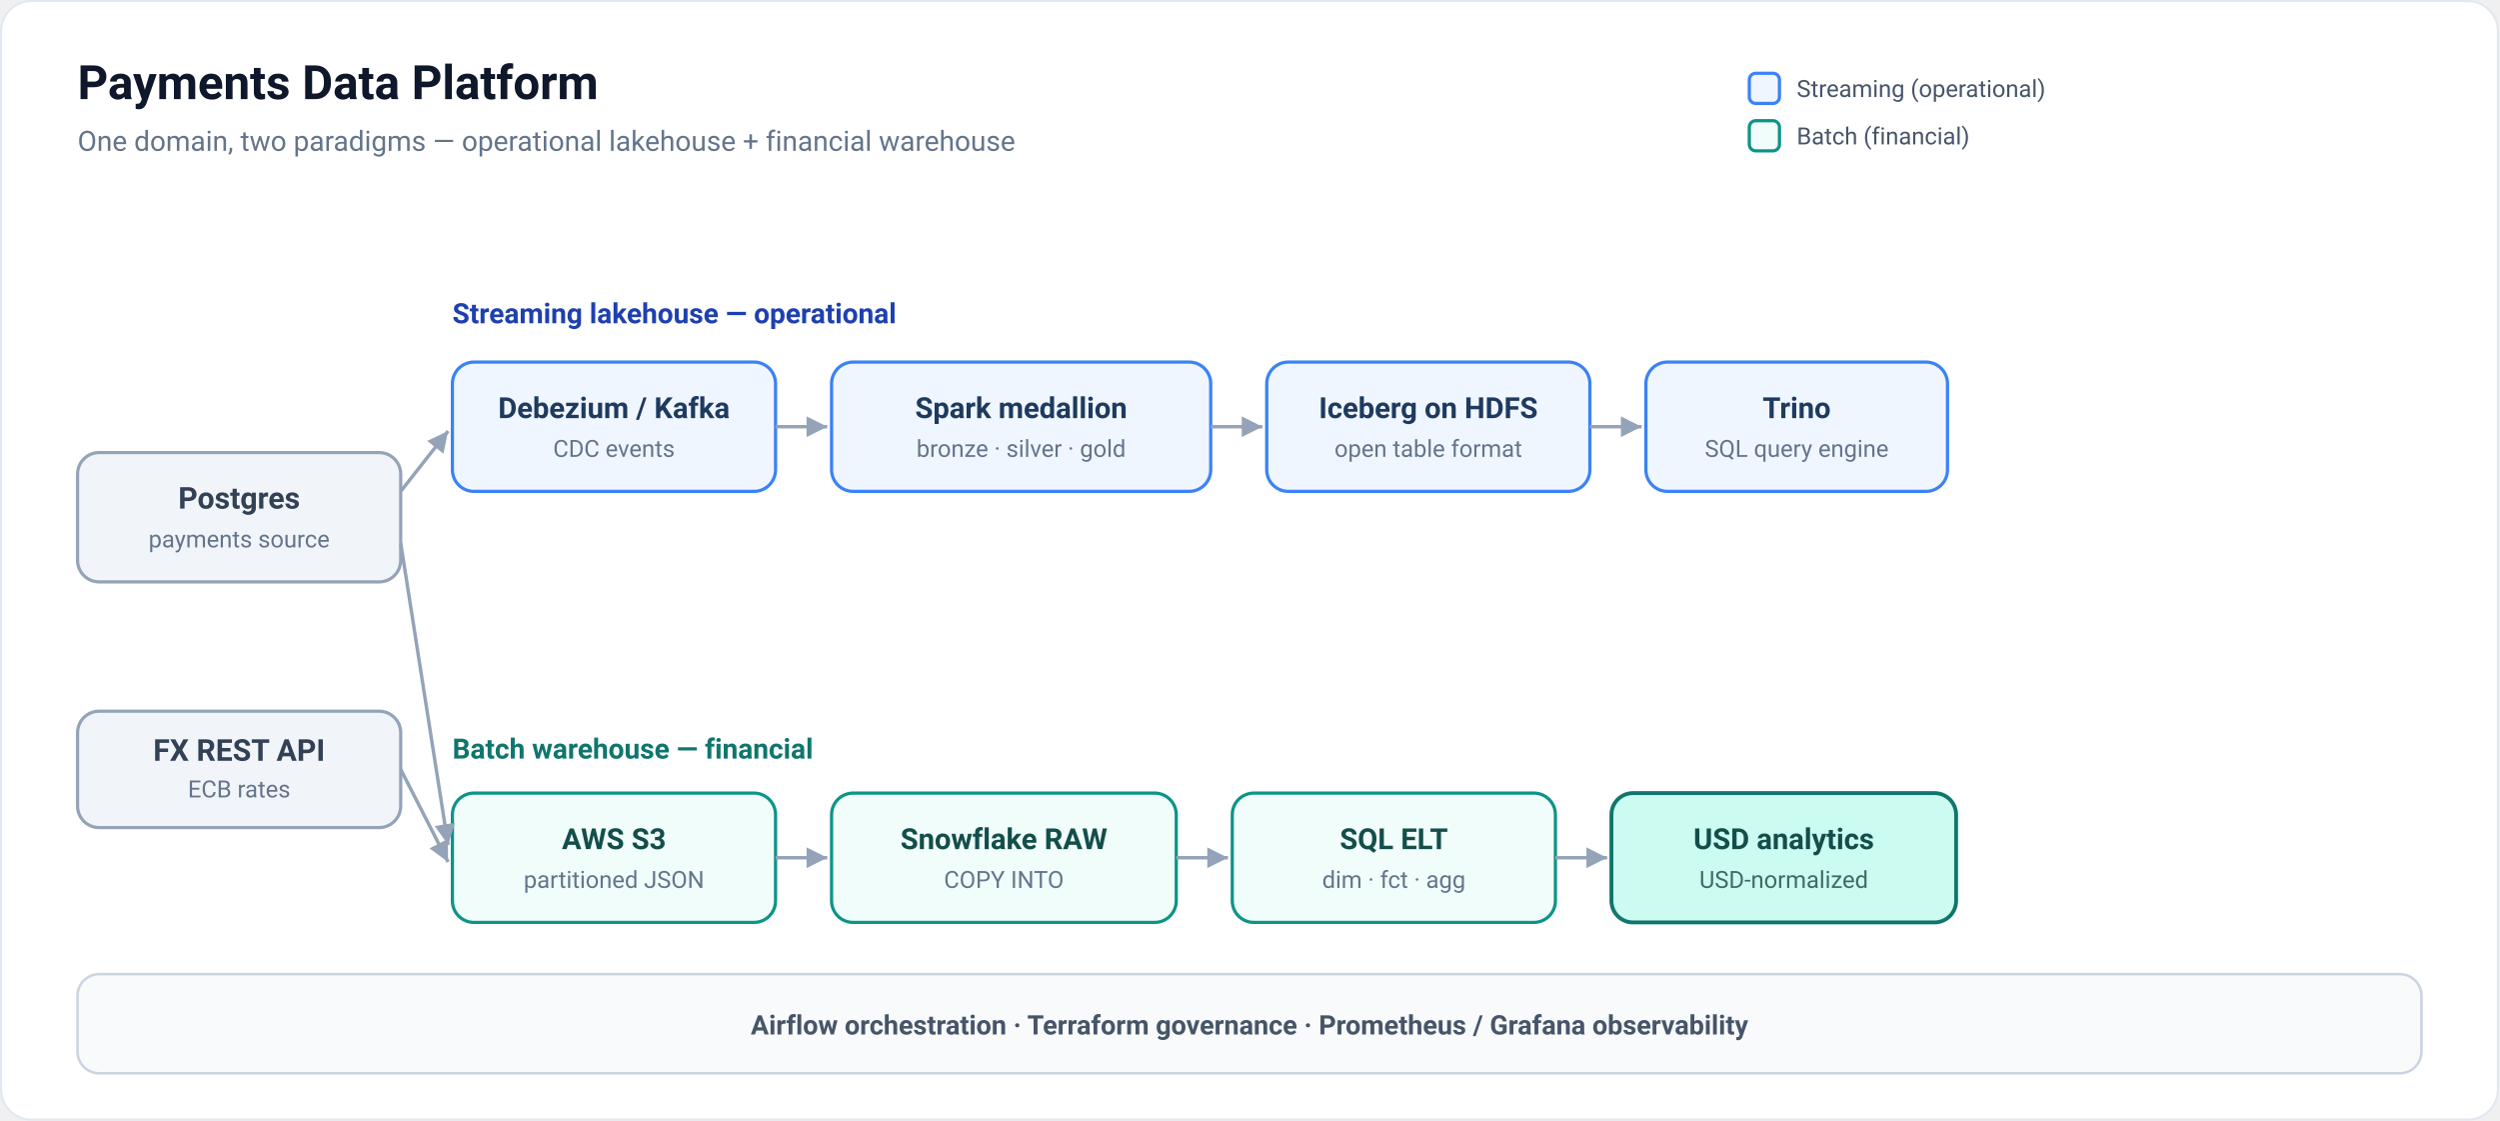
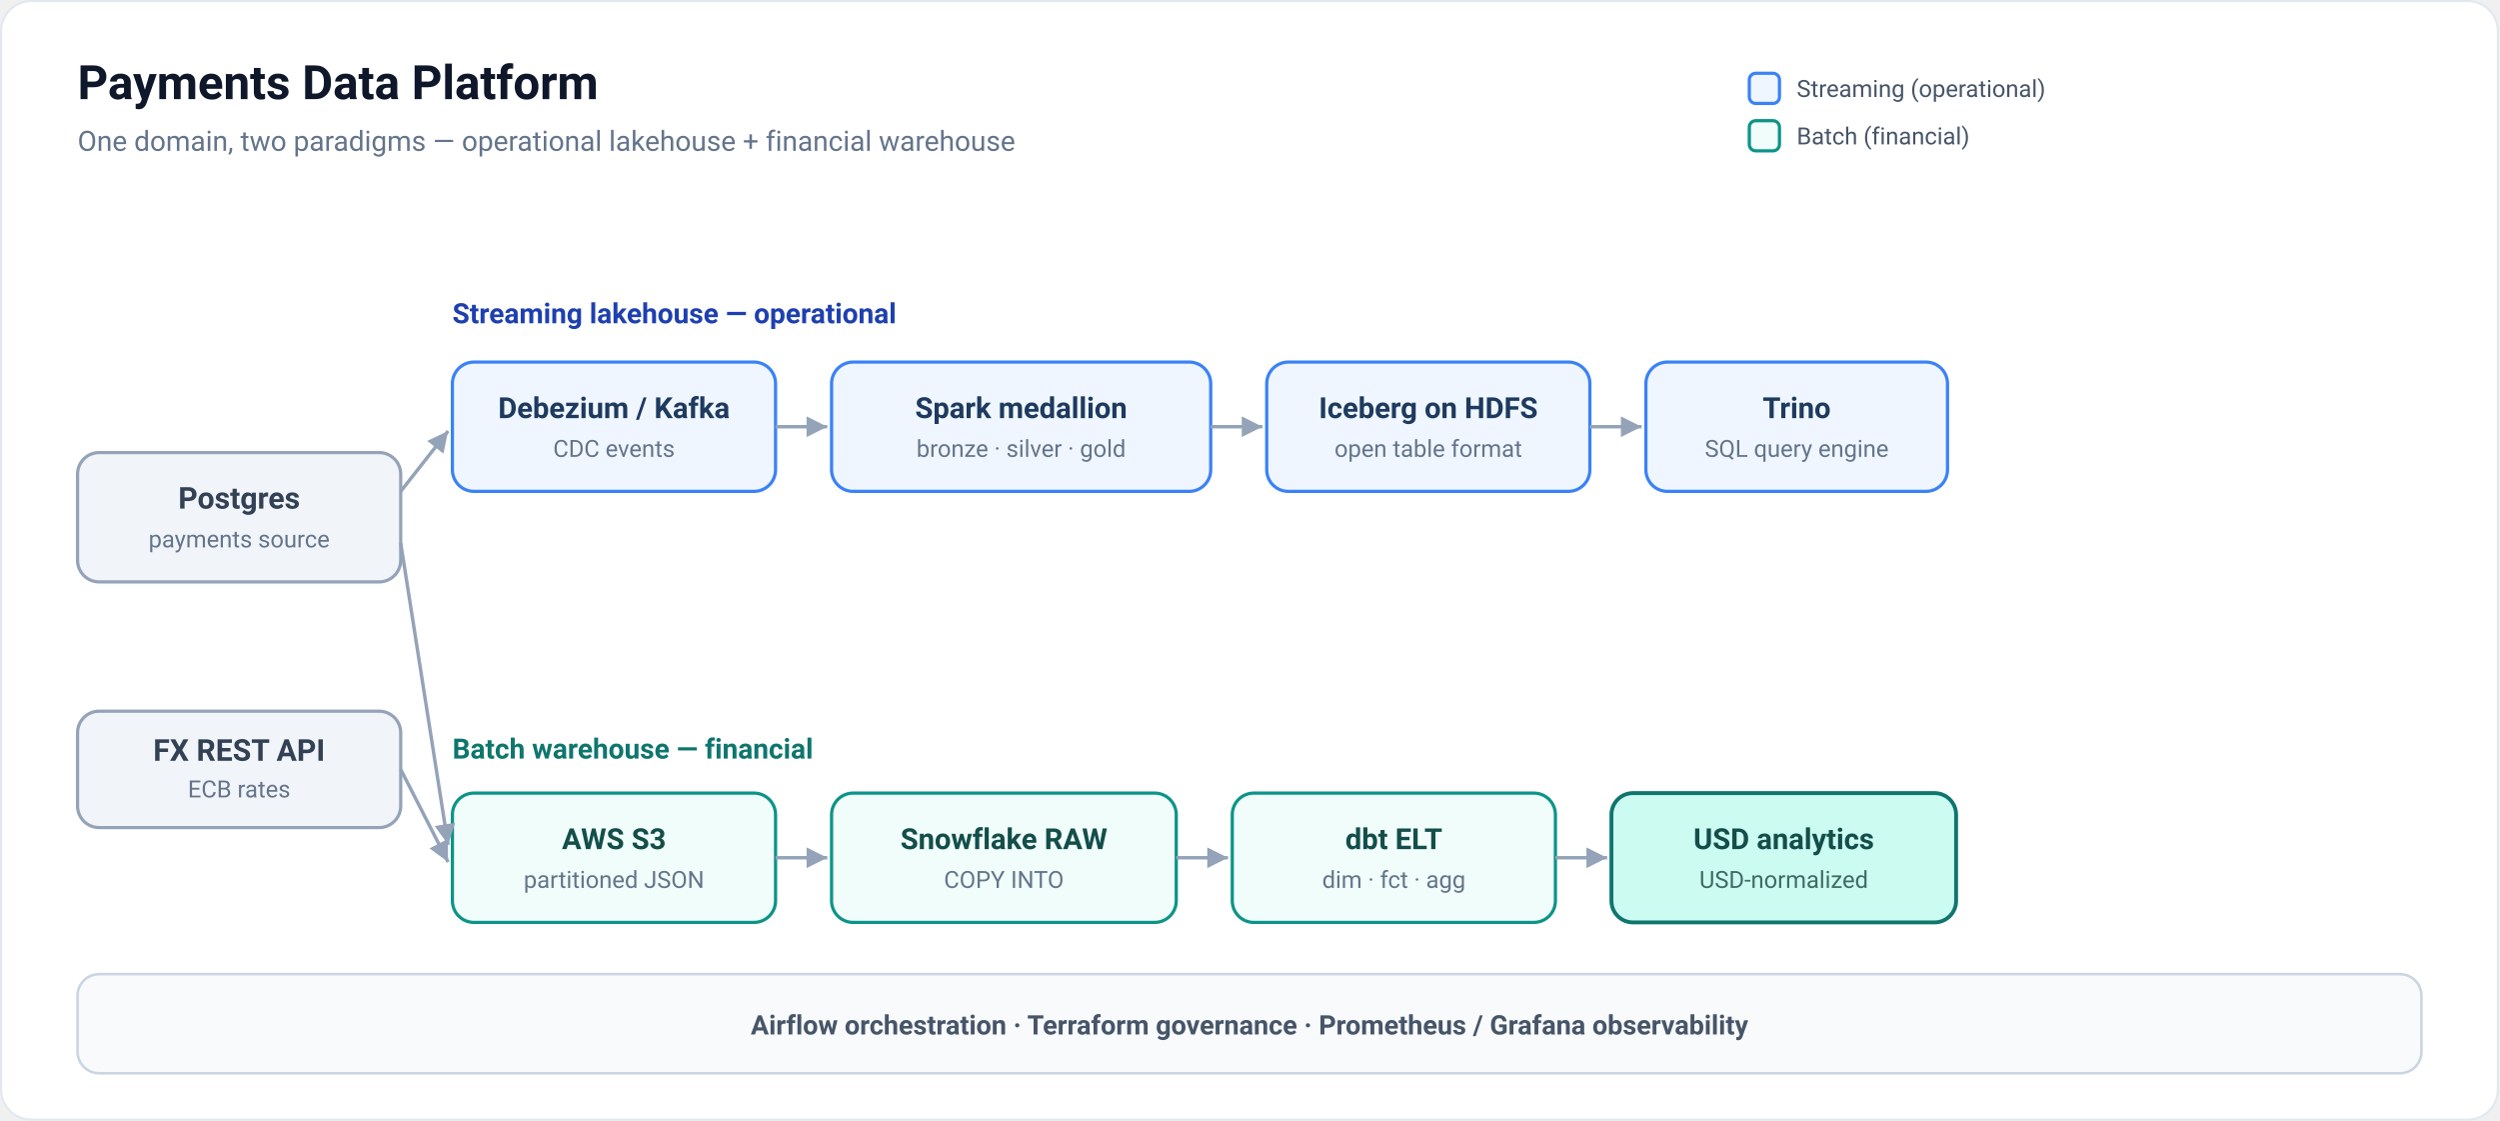
<svg xmlns="http://www.w3.org/2000/svg" viewBox="0 0 1160 520" role="img" font-family="-apple-system, BlinkMacSystemFont, 'Segoe UI', Roboto, sans-serif">
  <defs>
    <marker id="ao" markerWidth="9" markerHeight="9" refX="6" refY="3" orient="auto">
      <path d="M0,0 L6,3 L0,6 Z" fill="#94a3b8" />
    </marker>
  </defs>
  <rect x="0.5" y="0.5" width="1159" height="519" rx="14" fill="#ffffff" stroke="#e2e8f0" />
  <text x="36" y="46" font-size="22" font-weight="700" fill="#0f172a">Payments Data Platform</text>
  <text x="36" y="70" font-size="13" fill="#64748b">One domain, two paradigms — operational lakehouse + financial warehouse</text>
  <rect x="812" y="34" width="14" height="14" rx="3" fill="#eff6ff" stroke="#3b82f6" stroke-width="1.5" />
  <text x="834" y="45" font-size="11" fill="#475569">Streaming (operational)</text>
  <rect x="812" y="56" width="14" height="14" rx="3" fill="#f0fdfa" stroke="#0d9488" stroke-width="1.5" />
  <text x="834" y="67" font-size="11" fill="#475569">Batch (financial)</text>
  <rect x="36" y="210" width="150" height="60" rx="10" fill="#f1f5f9" stroke="#94a3b8" stroke-width="1.5" />
  <text x="111" y="236" text-anchor="middle" font-size="14" font-weight="600" fill="#334155">Postgres</text>
  <text x="111" y="254" text-anchor="middle" font-size="11" fill="#64748b">payments source</text>
  <rect x="36" y="330" width="150" height="54" rx="10" fill="#f1f5f9" stroke="#94a3b8" stroke-width="1.5" />
  <text x="111" y="353" text-anchor="middle" font-size="14" font-weight="600" fill="#334155">FX REST API</text>
  <text x="111" y="370" text-anchor="middle" font-size="11" fill="#64748b">ECB rates</text>
  <text x="210" y="150" font-size="13" font-weight="700" fill="#1e40af">Streaming lakehouse — operational</text>
  <rect x="210" y="168" width="150" height="60" rx="10" fill="#eff6ff" stroke="#3b82f6" stroke-width="1.5" />
  <text x="285" y="194" text-anchor="middle" font-size="13.5" font-weight="600" fill="#1e3a5f">Debezium / Kafka</text>
  <text x="285" y="212" text-anchor="middle" font-size="11" fill="#64748b">CDC events</text>
  <rect x="386" y="168" width="176" height="60" rx="10" fill="#eff6ff" stroke="#3b82f6" stroke-width="1.5" />
  <text x="474" y="194" text-anchor="middle" font-size="13.5" font-weight="600" fill="#1e3a5f">Spark medallion</text>
  <text x="474" y="212" text-anchor="middle" font-size="11" fill="#64748b">bronze · silver · gold</text>
  <rect x="588" y="168" width="150" height="60" rx="10" fill="#eff6ff" stroke="#3b82f6" stroke-width="1.5" />
  <text x="663" y="194" text-anchor="middle" font-size="13.5" font-weight="600" fill="#1e3a5f">Iceberg on HDFS</text>
  <text x="663" y="212" text-anchor="middle" font-size="11" fill="#64748b">open table format</text>
  <rect x="764" y="168" width="140" height="60" rx="10" fill="#eff6ff" stroke="#3b82f6" stroke-width="1.5" />
  <text x="834" y="194" text-anchor="middle" font-size="13.5" font-weight="600" fill="#1e3a5f">Trino</text>
  <text x="834" y="212" text-anchor="middle" font-size="11" fill="#64748b">SQL query engine</text>
  <text x="210" y="352" font-size="13" font-weight="700" fill="#0f766e">Batch warehouse — financial</text>
  <rect x="210" y="368" width="150" height="60" rx="10" fill="#f0fdfa" stroke="#0d9488" stroke-width="1.5" />
  <text x="285" y="394" text-anchor="middle" font-size="13.5" font-weight="600" fill="#134e4a">AWS S3</text>
  <text x="285" y="412" text-anchor="middle" font-size="11" fill="#64748b">partitioned JSON</text>
  <rect x="386" y="368" width="160" height="60" rx="10" fill="#f0fdfa" stroke="#0d9488" stroke-width="1.5" />
  <text x="466" y="394" text-anchor="middle" font-size="13.5" font-weight="600" fill="#134e4a">Snowflake RAW</text>
  <text x="466" y="412" text-anchor="middle" font-size="11" fill="#64748b">COPY INTO</text>
  <rect x="572" y="368" width="150" height="60" rx="10" fill="#f0fdfa" stroke="#0d9488" stroke-width="1.5" />
-   <text x="647" y="394" text-anchor="middle" font-size="13.5" font-weight="600" fill="#134e4a">SQL ELT</text>
+   <text x="647" y="394" text-anchor="middle" font-size="13.5" font-weight="600" fill="#134e4a">dbt ELT</text>
  <text x="647" y="412" text-anchor="middle" font-size="11" fill="#64748b">dim · fct · agg</text>
  <rect x="748" y="368" width="160" height="60" rx="10" fill="#ccfbf1" stroke="#0f766e" stroke-width="1.8" />
  <text x="828" y="394" text-anchor="middle" font-size="13.5" font-weight="700" fill="#134e4a">USD analytics</text>
  <text x="828" y="412" text-anchor="middle" font-size="11" fill="#3f6b64">USD-normalized</text>
  <line x1="186" y1="228" x2="208" y2="200" stroke="#94a3b8" stroke-width="1.6" marker-end="url(#ao)" />
  <line x1="360" y1="198" x2="384" y2="198" stroke="#94a3b8" stroke-width="1.6" marker-end="url(#ao)" />
  <line x1="562" y1="198" x2="586" y2="198" stroke="#94a3b8" stroke-width="1.6" marker-end="url(#ao)" />
  <line x1="738" y1="198" x2="762" y2="198" stroke="#94a3b8" stroke-width="1.6" marker-end="url(#ao)" />
  <line x1="186" y1="252" x2="208" y2="392" stroke="#94a3b8" stroke-width="1.6" marker-end="url(#ao)" />
  <line x1="186" y1="357" x2="208" y2="400" stroke="#94a3b8" stroke-width="1.6" marker-end="url(#ao)" />
  <line x1="360" y1="398" x2="384" y2="398" stroke="#94a3b8" stroke-width="1.6" marker-end="url(#ao)" />
  <line x1="546" y1="398" x2="570" y2="398" stroke="#94a3b8" stroke-width="1.6" marker-end="url(#ao)" />
  <line x1="722" y1="398" x2="746" y2="398" stroke="#94a3b8" stroke-width="1.6" marker-end="url(#ao)" />
  <rect x="36" y="452" width="1088" height="46" rx="10" fill="#f8fafc" stroke="#cbd5e1" stroke-width="1.2" />
  <text x="580" y="480" text-anchor="middle" font-size="12.5" font-weight="600" fill="#475569">Airflow orchestration      ·      Terraform governance      ·      Prometheus / Grafana observability</text>
</svg>
